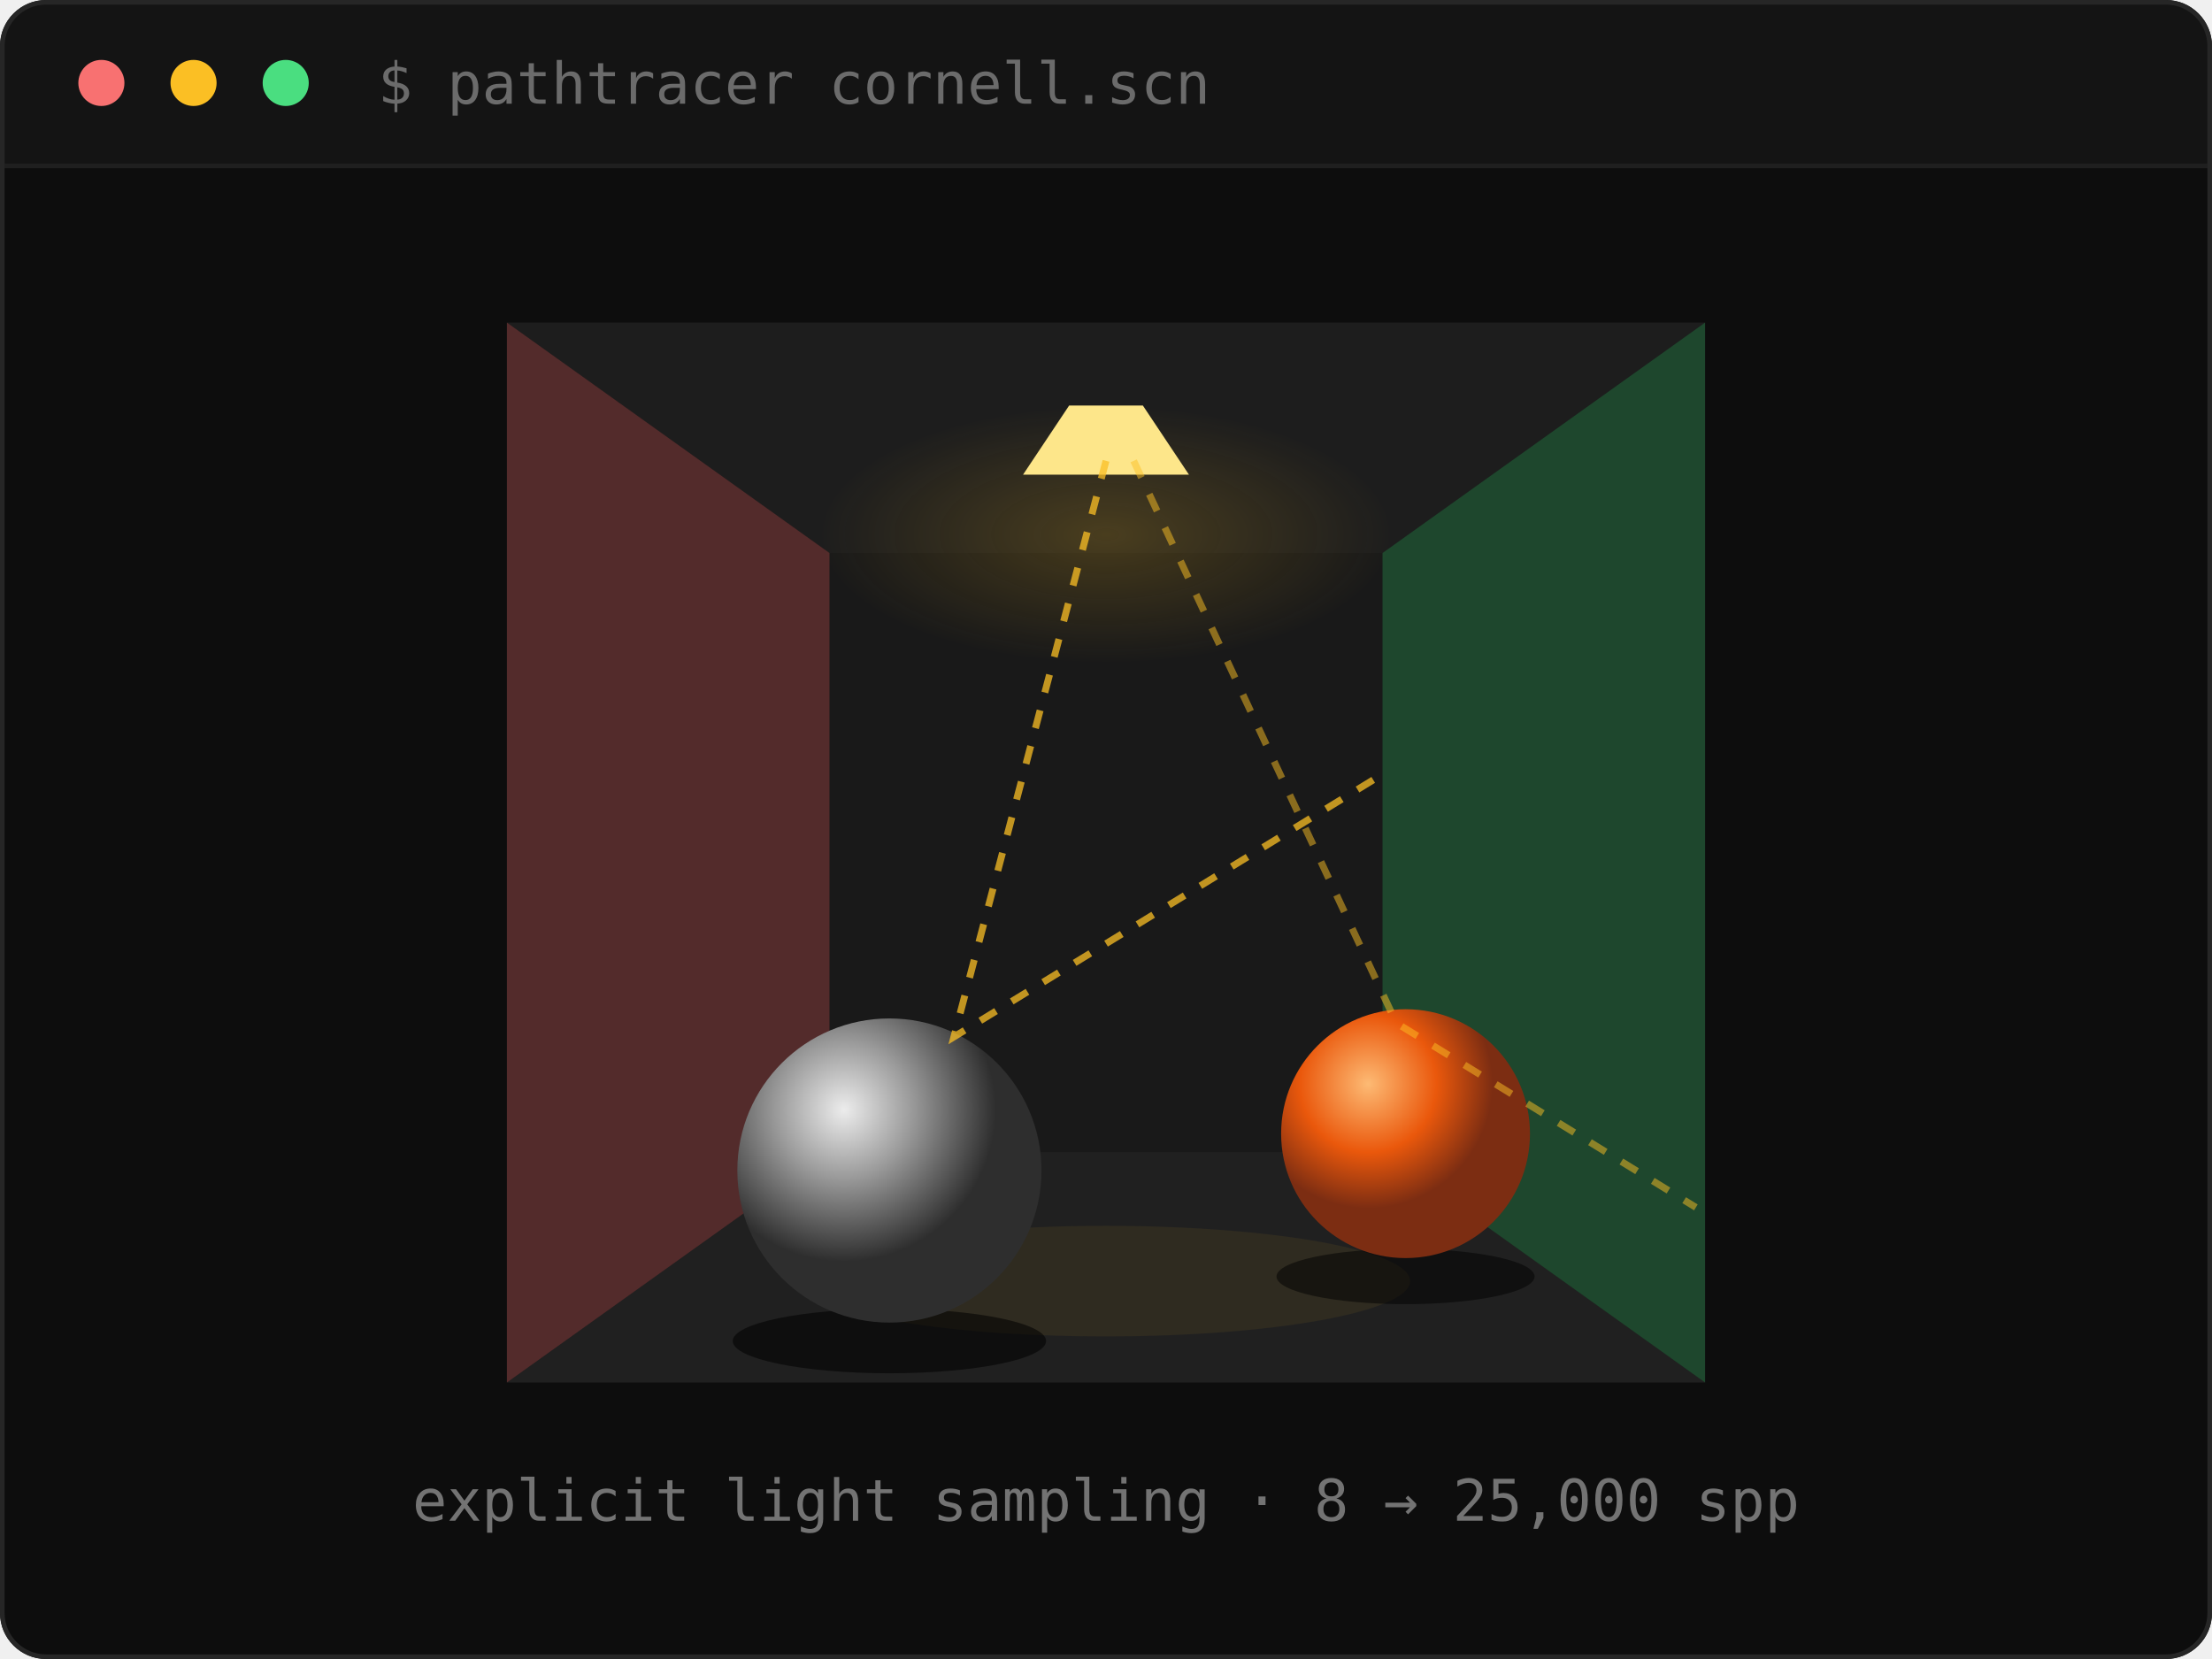
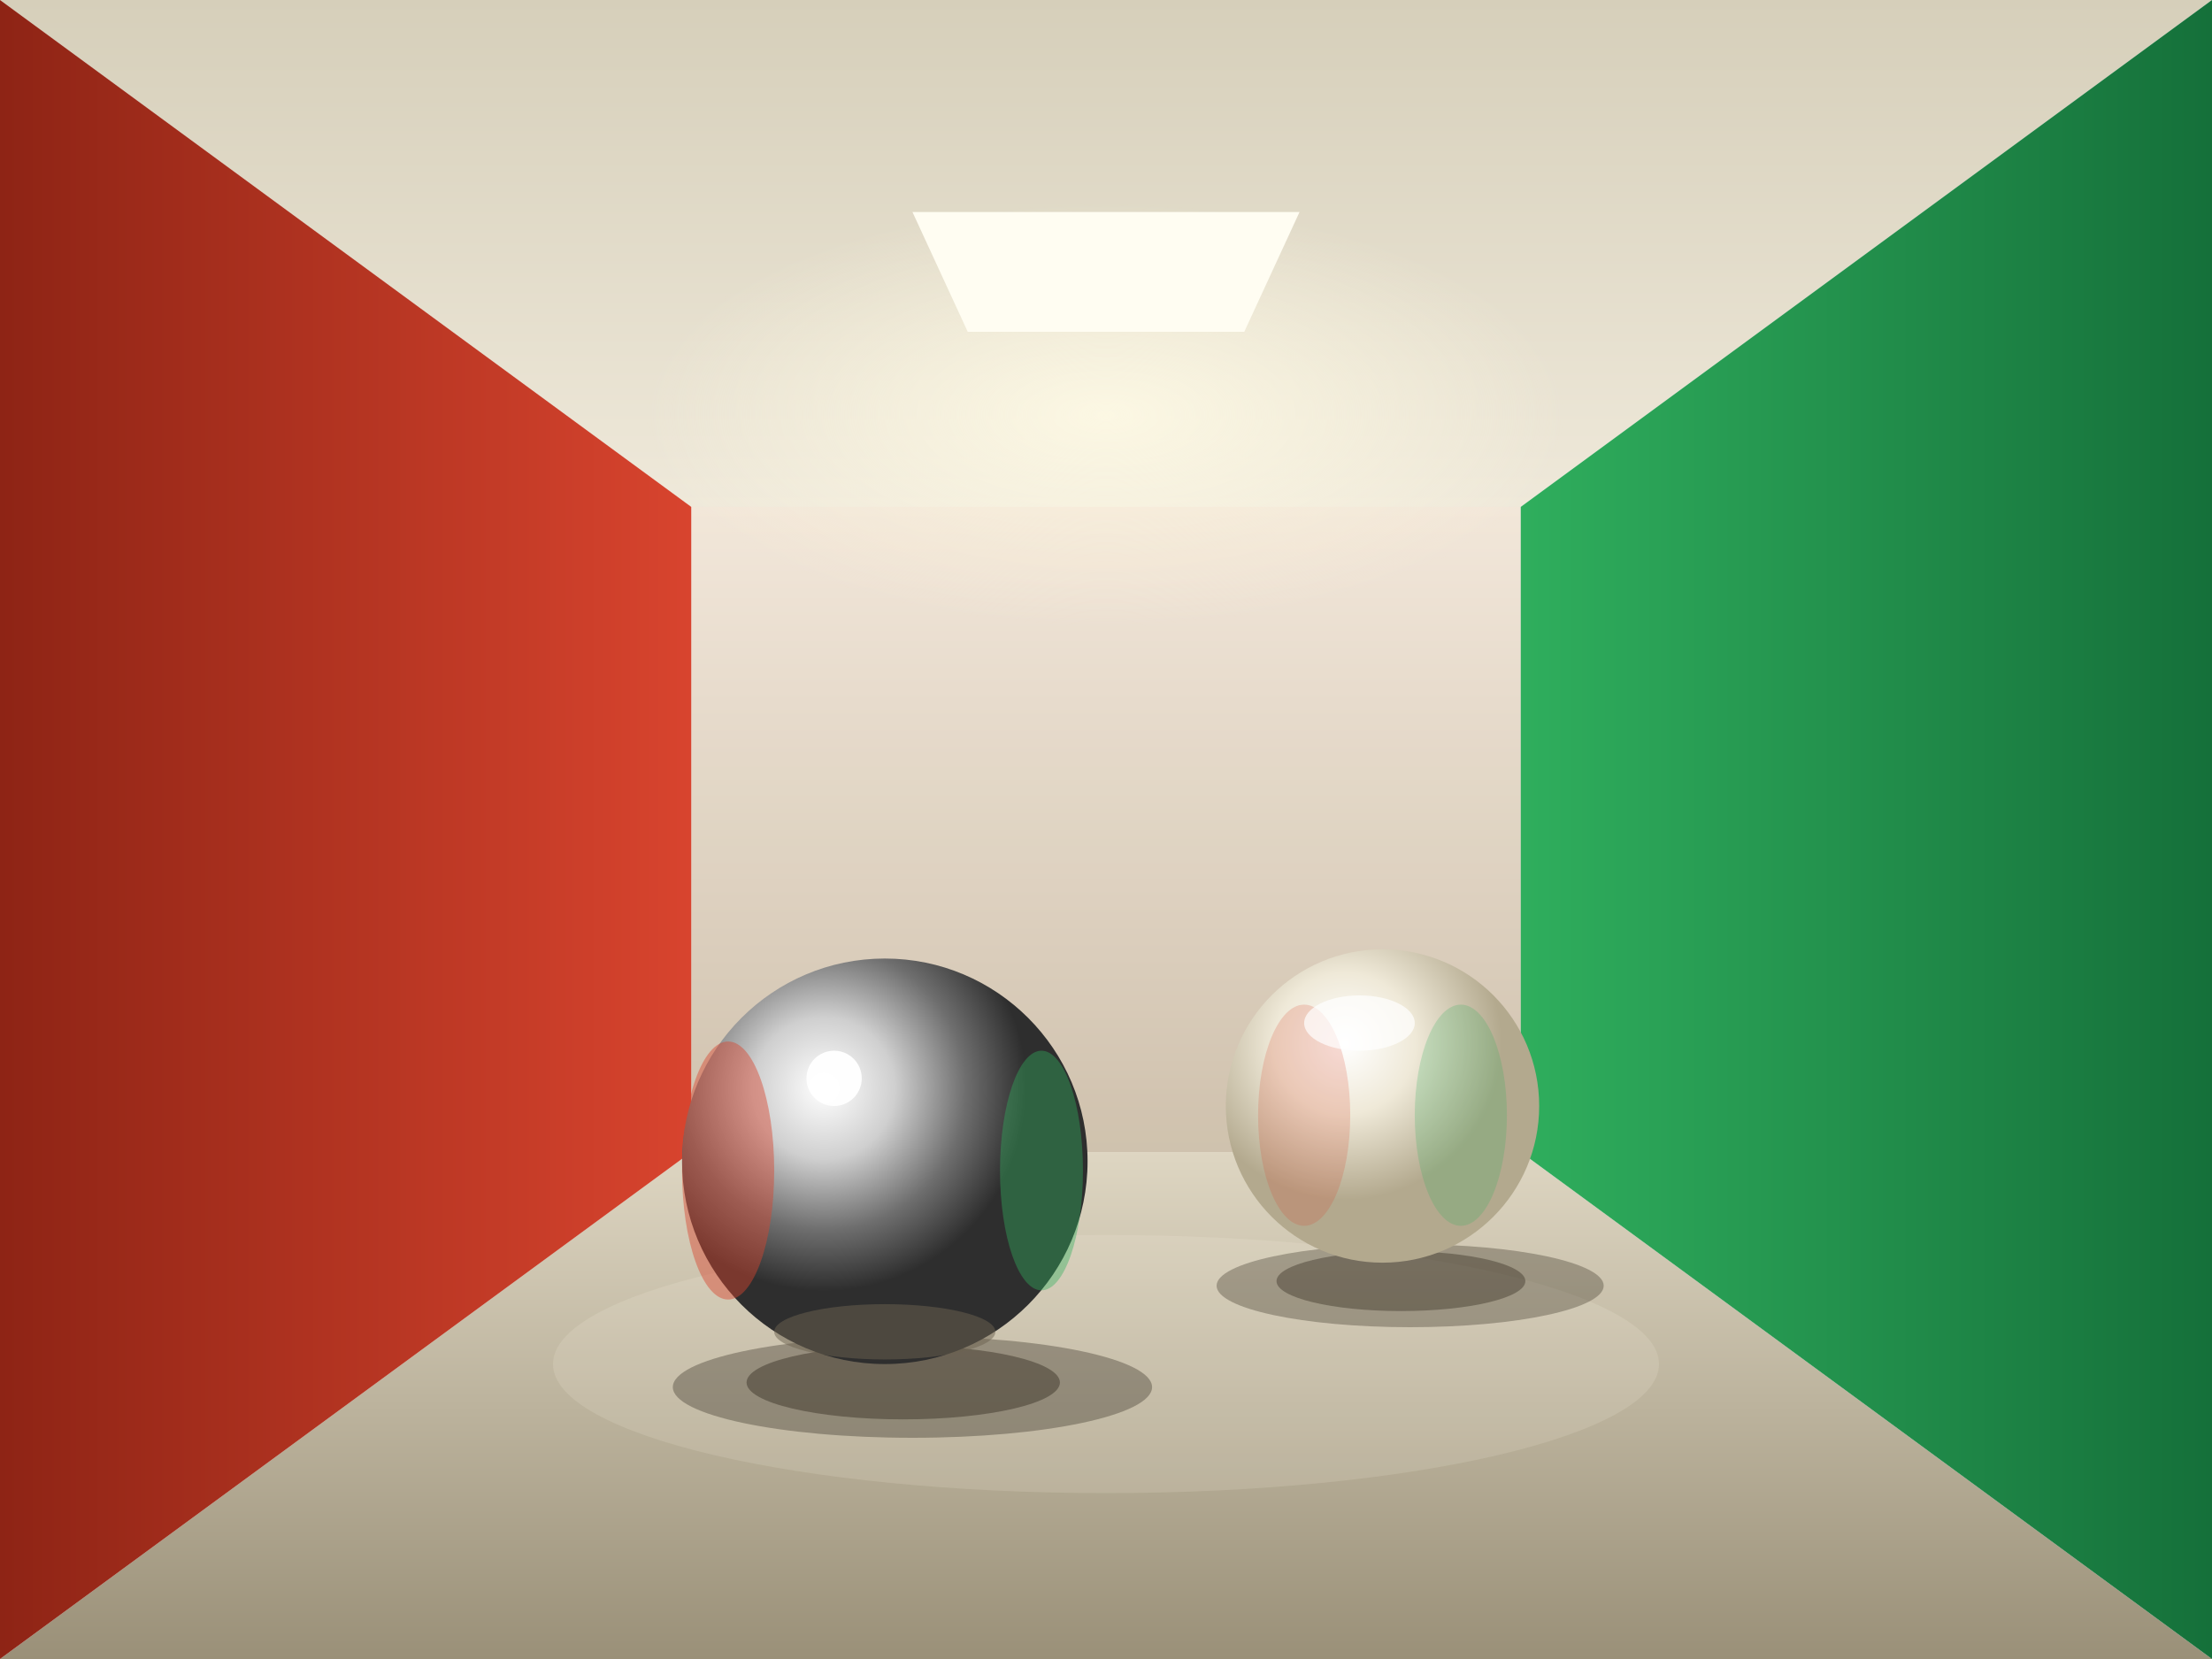
- <svg xmlns="http://www.w3.org/2000/svg" viewBox="0 0 480 360" font-family="ui-monospace,'SF Mono',Menlo,Consolas,monospace">
+ <svg xmlns="http://www.w3.org/2000/svg" viewBox="0 0 480 360">
  <defs>
-     <radialGradient id="gMirror" cx="0.35" cy="0.3">
-       <stop offset="0%" stop-color="#ececec" />
-       <stop offset="45%" stop-color="#9a9a9a" />
+     <linearGradient id="backW" x1="0" y1="0" x2="0" y2="1">
+       <stop offset="0%" stop-color="#f3efe2" />
+       <stop offset="100%" stop-color="#cfc8b4" />
+     </linearGradient>
+     <linearGradient id="leftW" x1="0" y1="0" x2="1" y2="0">
+       <stop offset="0%" stop-color="#8e2415" />
+       <stop offset="100%" stop-color="#d8442e" />
+     </linearGradient>
+     <linearGradient id="rightW" x1="0" y1="0" x2="1" y2="0">
+       <stop offset="0%" stop-color="#2fae5d" />
+       <stop offset="100%" stop-color="#15703a" />
+     </linearGradient>
+     <linearGradient id="ceilW" x1="0" y1="0" x2="0" y2="1">
+       <stop offset="0%" stop-color="#d6cfba" />
+       <stop offset="100%" stop-color="#efe9da" />
+     </linearGradient>
+     <linearGradient id="floorW" x1="0" y1="0" x2="0" y2="1">
+       <stop offset="0%" stop-color="#ded6c2" />
+       <stop offset="100%" stop-color="#9a9078" />
+     </linearGradient>
+     <radialGradient id="mirr" cx="0.35" cy="0.32">
+       <stop offset="0%" stop-color="#ffffff" />
+       <stop offset="35%" stop-color="#cfcfcf" />
+       <stop offset="70%" stop-color="#6e6e6e" />
      <stop offset="100%" stop-color="#2e2e2e" />
    </radialGradient>
-     <radialGradient id="gOrange" cx="0.35" cy="0.3">
-       <stop offset="0%" stop-color="#fdba74" />
-       <stop offset="55%" stop-color="#ea580c" />
-       <stop offset="100%" stop-color="#7c2d12" />
+     <radialGradient id="wsph" cx="0.38" cy="0.3">
+       <stop offset="0%" stop-color="#ffffff" />
+       <stop offset="45%" stop-color="#efe9d8" />
+       <stop offset="100%" stop-color="#b3a98e" />
    </radialGradient>
-     <radialGradient id="gGlow">
-       <stop offset="0%" stop-color="#fbbf24" stop-opacity="0.5" />
-       <stop offset="100%" stop-color="#fbbf24" stop-opacity="0" />
+     <radialGradient id="lglow">
+       <stop offset="0%" stop-color="#fffbe6" stop-opacity="0.85" />
+       <stop offset="100%" stop-color="#fffbe6" stop-opacity="0" />
    </radialGradient>
  </defs>
-   <rect width="480" height="360" rx="10" fill="#0d0d0d" />
-   <path d="M10 0.5 h460 a9.5 9.5 0 0 1 9.5 9.5 v26 h-479 v-26 a9.5 9.5 0 0 1 9.5 -9.5 z" fill="#141414" />
-   <line x1="0" y1="36" x2="480" y2="36" stroke="#1f1f1f" />
-   <circle cx="22" cy="18" r="5" fill="#f87171" />
-   <circle cx="42" cy="18" r="5" fill="#fbbf24" />
-   <circle cx="62" cy="18" r="5" fill="#4ade80" />
-   <text x="82" y="22.5" font-size="12.5" fill="#6b6b6b">$ pathtracer cornell.scn</text>
-   <rect x="180" y="120" width="120" height="130" fill="#191919" />
-   <polygon points="110,70 370,70 300,120 180,120" fill="#1d1d1d" />
-   <polygon points="110,300 370,300 300,250 180,250" fill="#202020" />
-   <polygon points="110,70 180,120 180,250 110,300" fill="#f87171" opacity="0.3" />
-   <polygon points="370,70 300,120 300,250 370,300" fill="#4ade80" opacity="0.28" />
-   <ellipse cx="240" cy="116" rx="62" ry="28" fill="url(#gGlow)" opacity="0.4" />
-   <polygon points="222,103 258,103 248,88 232,88" fill="#fde68a" />
-   <ellipse cx="240" cy="278" rx="66" ry="12" fill="#fbbf24" opacity="0.07" />
-   <ellipse cx="193" cy="291" rx="34" ry="7" fill="#000000" opacity="0.55" />
-   <ellipse cx="305" cy="277" rx="28" ry="6" fill="#000000" opacity="0.5" />
-   <circle cx="193" cy="254" r="33" fill="url(#gMirror)" />
-   <circle cx="305" cy="246" r="27" fill="url(#gOrange)" />
-   <polyline points="240,100 207,225 300,168" fill="none" stroke="#fbbf24" stroke-width="1.5" stroke-dasharray="4 4" opacity="0.75" />
-   <polyline points="246,100 303,222 368,262" fill="none" stroke="#fbbf24" stroke-width="1.5" stroke-dasharray="4 4" opacity="0.5" />
-   <text x="240" y="330" font-size="12.5" fill="#737373" text-anchor="middle">explicit light sampling · 8 → 25,000 spp</text>
-   <rect x="0.5" y="0.5" width="479" height="359" rx="9.5" fill="none" stroke="#262626" />
+   <rect x="150" y="110" width="180" height="140" fill="url(#backW)" />
+   <polygon points="0,0 480,0 330,110 150,110" fill="url(#ceilW)" />
+   <polygon points="0,360 480,360 330,250 150,250" fill="url(#floorW)" />
+   <polygon points="0,0 150,110 150,250 0,360" fill="url(#leftW)" />
+   <polygon points="480,0 330,110 330,250 480,360" fill="url(#rightW)" />
+   <ellipse cx="240" cy="90" rx="100" ry="46" fill="url(#lglow)" />
+   <polygon points="198,46 282,46 270,72 210,72" fill="#fffdf2" />
+   <ellipse cx="240" cy="296" rx="120" ry="28" fill="#fffbe6" opacity="0.14" />
+   <polygon points="150,110 330,110 330,250 150,250" fill="#d8442e" opacity="0.05" />
+   <ellipse cx="198" cy="301" rx="52" ry="11" fill="#241d12" opacity="0.32" />
+   <ellipse cx="196" cy="300" rx="34" ry="8" fill="#241d12" opacity="0.38" />
+   <ellipse cx="306" cy="279" rx="42" ry="9" fill="#241d12" opacity="0.3" />
+   <ellipse cx="304" cy="278" rx="27" ry="6.5" fill="#241d12" opacity="0.35" />
+   <circle cx="192" cy="252" r="44" fill="url(#mirr)" />
+   <ellipse cx="158" cy="254" rx="10" ry="28" fill="#d8442e" opacity="0.45" />
+   <ellipse cx="226" cy="254" rx="9" ry="26" fill="#2fae5d" opacity="0.4" />
+   <ellipse cx="192" cy="289" rx="24" ry="6" fill="#6b6250" opacity="0.5" />
+   <circle cx="181" cy="234" r="6" fill="#ffffff" opacity="0.95" />
+   <circle cx="300" cy="240" r="34" fill="url(#wsph)" />
+   <ellipse cx="283" cy="242" rx="10" ry="24" fill="#d8442e" opacity="0.2" />
+   <ellipse cx="317" cy="242" rx="10" ry="24" fill="#2fae5d" opacity="0.22" />
+   <ellipse cx="295" cy="222" rx="12" ry="6" fill="#ffffff" opacity="0.7" />
</svg>
